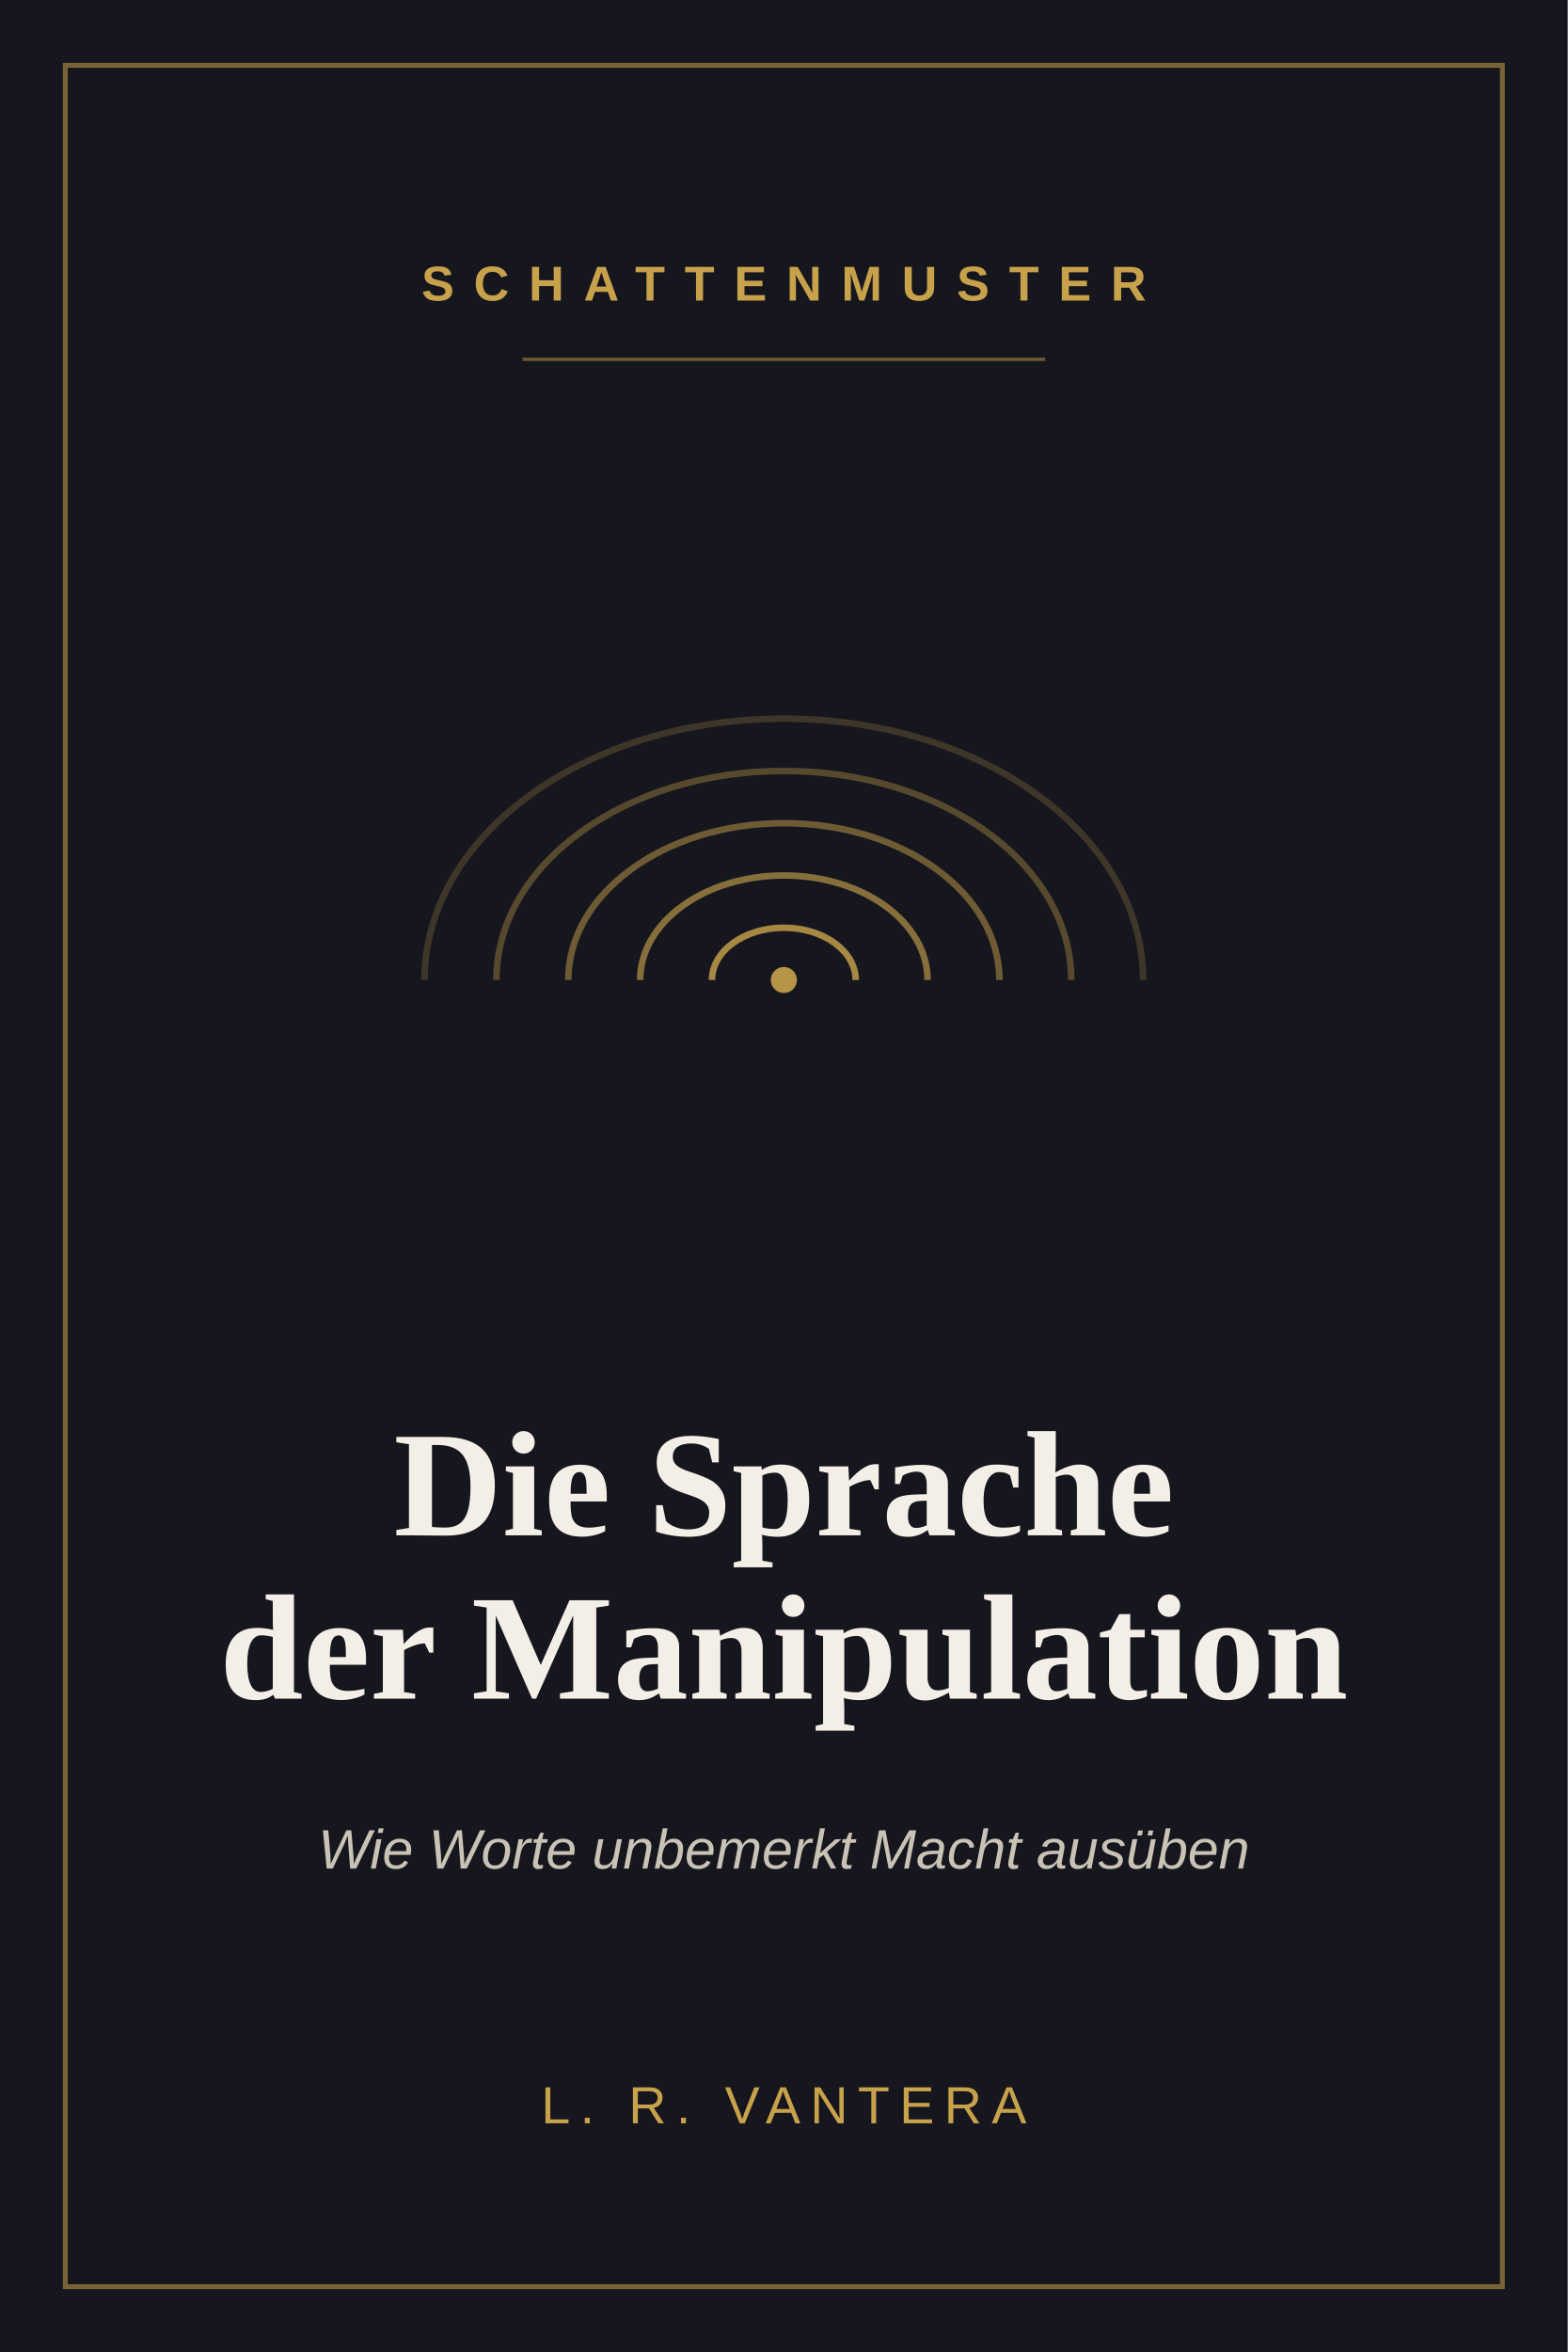
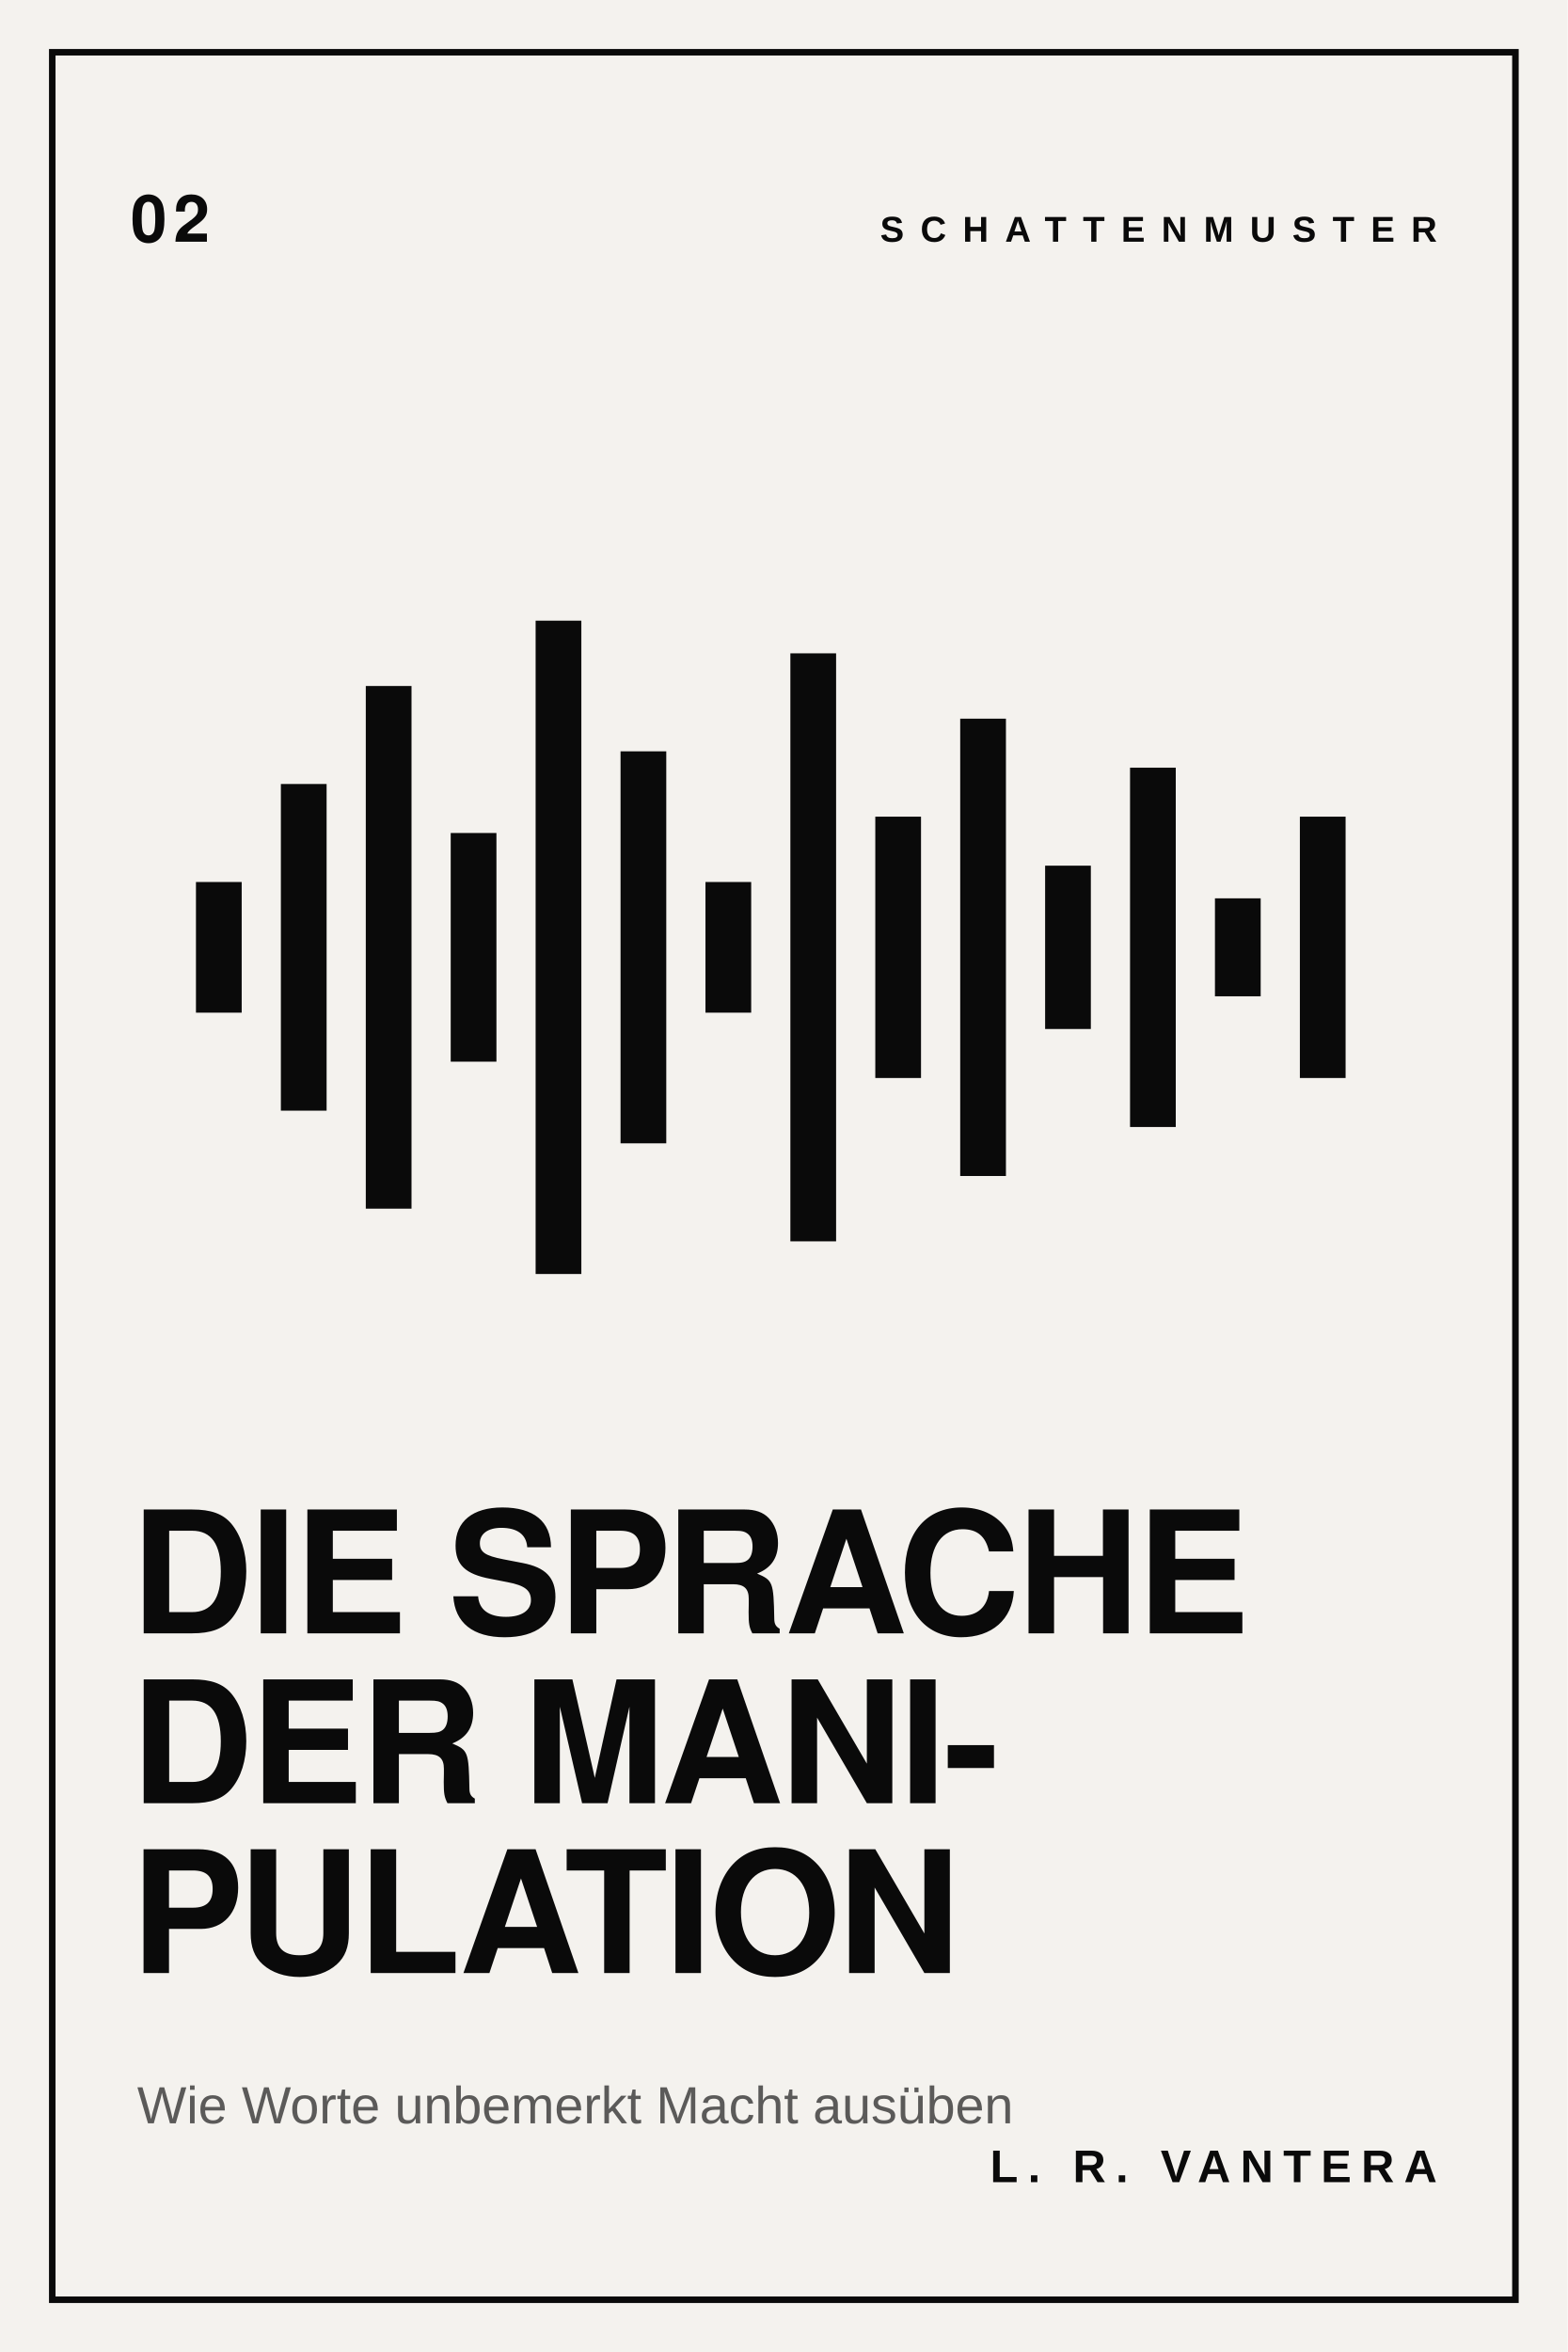
- <svg xmlns="http://www.w3.org/2000/svg" viewBox="0 0 480 720" font-family="Georgia, 'Times New Roman', serif">
-   <rect width="480" height="720" fill="#16161E" />
-   <rect x="20" y="20" width="440" height="680" fill="none" stroke="#C8A24B" stroke-opacity="0.55" stroke-width="1.5" />
-   <text x="240" y="92" text-anchor="middle" fill="#C8A24B" font-family="Arial, sans-serif" font-size="15" letter-spacing="6" font-weight="700">SCHATTENMUSTER</text>
-   <line x1="160" y1="110" x2="320" y2="110" stroke="#C8A24B" stroke-opacity="0.5" stroke-width="1" />
-   <g fill="none" stroke="#C8A24B" stroke-width="2" opacity="0.9">
-     <path d="M240 300 m-110 0 a110 80 0 0 1 220 0" opacity="0.25" />
-     <path d="M240 300 m-88 0 a88 64 0 0 1 176 0" opacity="0.4" />
-     <path d="M240 300 m-66 0 a66 48 0 0 1 132 0" opacity="0.55" />
-     <path d="M240 300 m-44 0 a44 32 0 0 1 88 0" opacity="0.7" />
-     <path d="M240 300 m-22 0 a22 16 0 0 1 44 0" opacity="0.9" />
-     <circle cx="240" cy="300" r="4" fill="#C8A24B" stroke="none" />
+ <svg xmlns="http://www.w3.org/2000/svg" viewBox="0 0 480 720" font-family="'Arial Black', Helvetica, Arial, sans-serif">
+   <rect width="480" height="720" fill="#F4F2EE" />
+   <rect x="16" y="16" width="448" height="688" fill="none" stroke="#0A0A0A" stroke-width="2" />
+   <text x="40" y="74" fill="#0A0A0A" font-size="20" font-weight="900" letter-spacing="2">02</text>
+   <text x="440" y="74" text-anchor="end" fill="#0A0A0A" font-size="11" letter-spacing="5" font-weight="700" font-family="Arial">SCHATTENMUSTER</text>
+   <g fill="#0A0A0A">
+     <rect x="60" y="270" width="14" height="40" />
+     <rect x="86" y="240" width="14" height="100" />
+     <rect x="112" y="210" width="14" height="160" />
+     <rect x="138" y="255" width="14" height="70" />
+     <rect x="164" y="190" width="14" height="200" />
+     <rect x="190" y="230" width="14" height="120" />
+     <rect x="216" y="270" width="14" height="40" />
+     <rect x="242" y="200" width="14" height="180" />
+     <rect x="268" y="250" width="14" height="80" />
+     <rect x="294" y="220" width="14" height="140" />
+     <rect x="320" y="265" width="14" height="50" />
+     <rect x="346" y="235" width="14" height="110" />
+     <rect x="372" y="275" width="14" height="30" />
+     <rect x="398" y="250" width="14" height="80" />
  </g>
-   <text x="240" y="470" text-anchor="middle" fill="#F4EFE6" font-size="46" font-weight="700">Die Sprache</text>
-   <text x="240" y="520" text-anchor="middle" fill="#F4EFE6" font-size="46" font-weight="700">der Manipulation</text>
-   <text x="240" y="572" text-anchor="middle" fill="#C9C3B6" font-family="Arial, sans-serif" font-size="17" font-style="italic">Wie Worte unbemerkt Macht ausüben</text>
-   <text x="240" y="650" text-anchor="middle" fill="#C8A24B" font-family="Arial, sans-serif" font-size="16" letter-spacing="3">L. R. VANTERA</text>
+   <text x="40" y="500" fill="#0A0A0A" font-size="52" font-weight="900" letter-spacing="-1">DIE SPRACHE</text>
+   <text x="40" y="552" fill="#0A0A0A" font-size="52" font-weight="900" letter-spacing="-1">DER MANI-</text>
+   <text x="40" y="604" fill="#0A0A0A" font-size="52" font-weight="900" letter-spacing="-1">PULATION</text>
+   <text x="42" y="650" fill="#0A0A0A" fill-opacity="0.65" font-size="16" font-family="Arial">Wie Worte unbemerkt Macht ausüben</text>
+   <text x="440" y="668" text-anchor="end" fill="#0A0A0A" font-size="14" letter-spacing="3" font-family="Arial" font-weight="700">L. R. VANTERA</text>
</svg>
